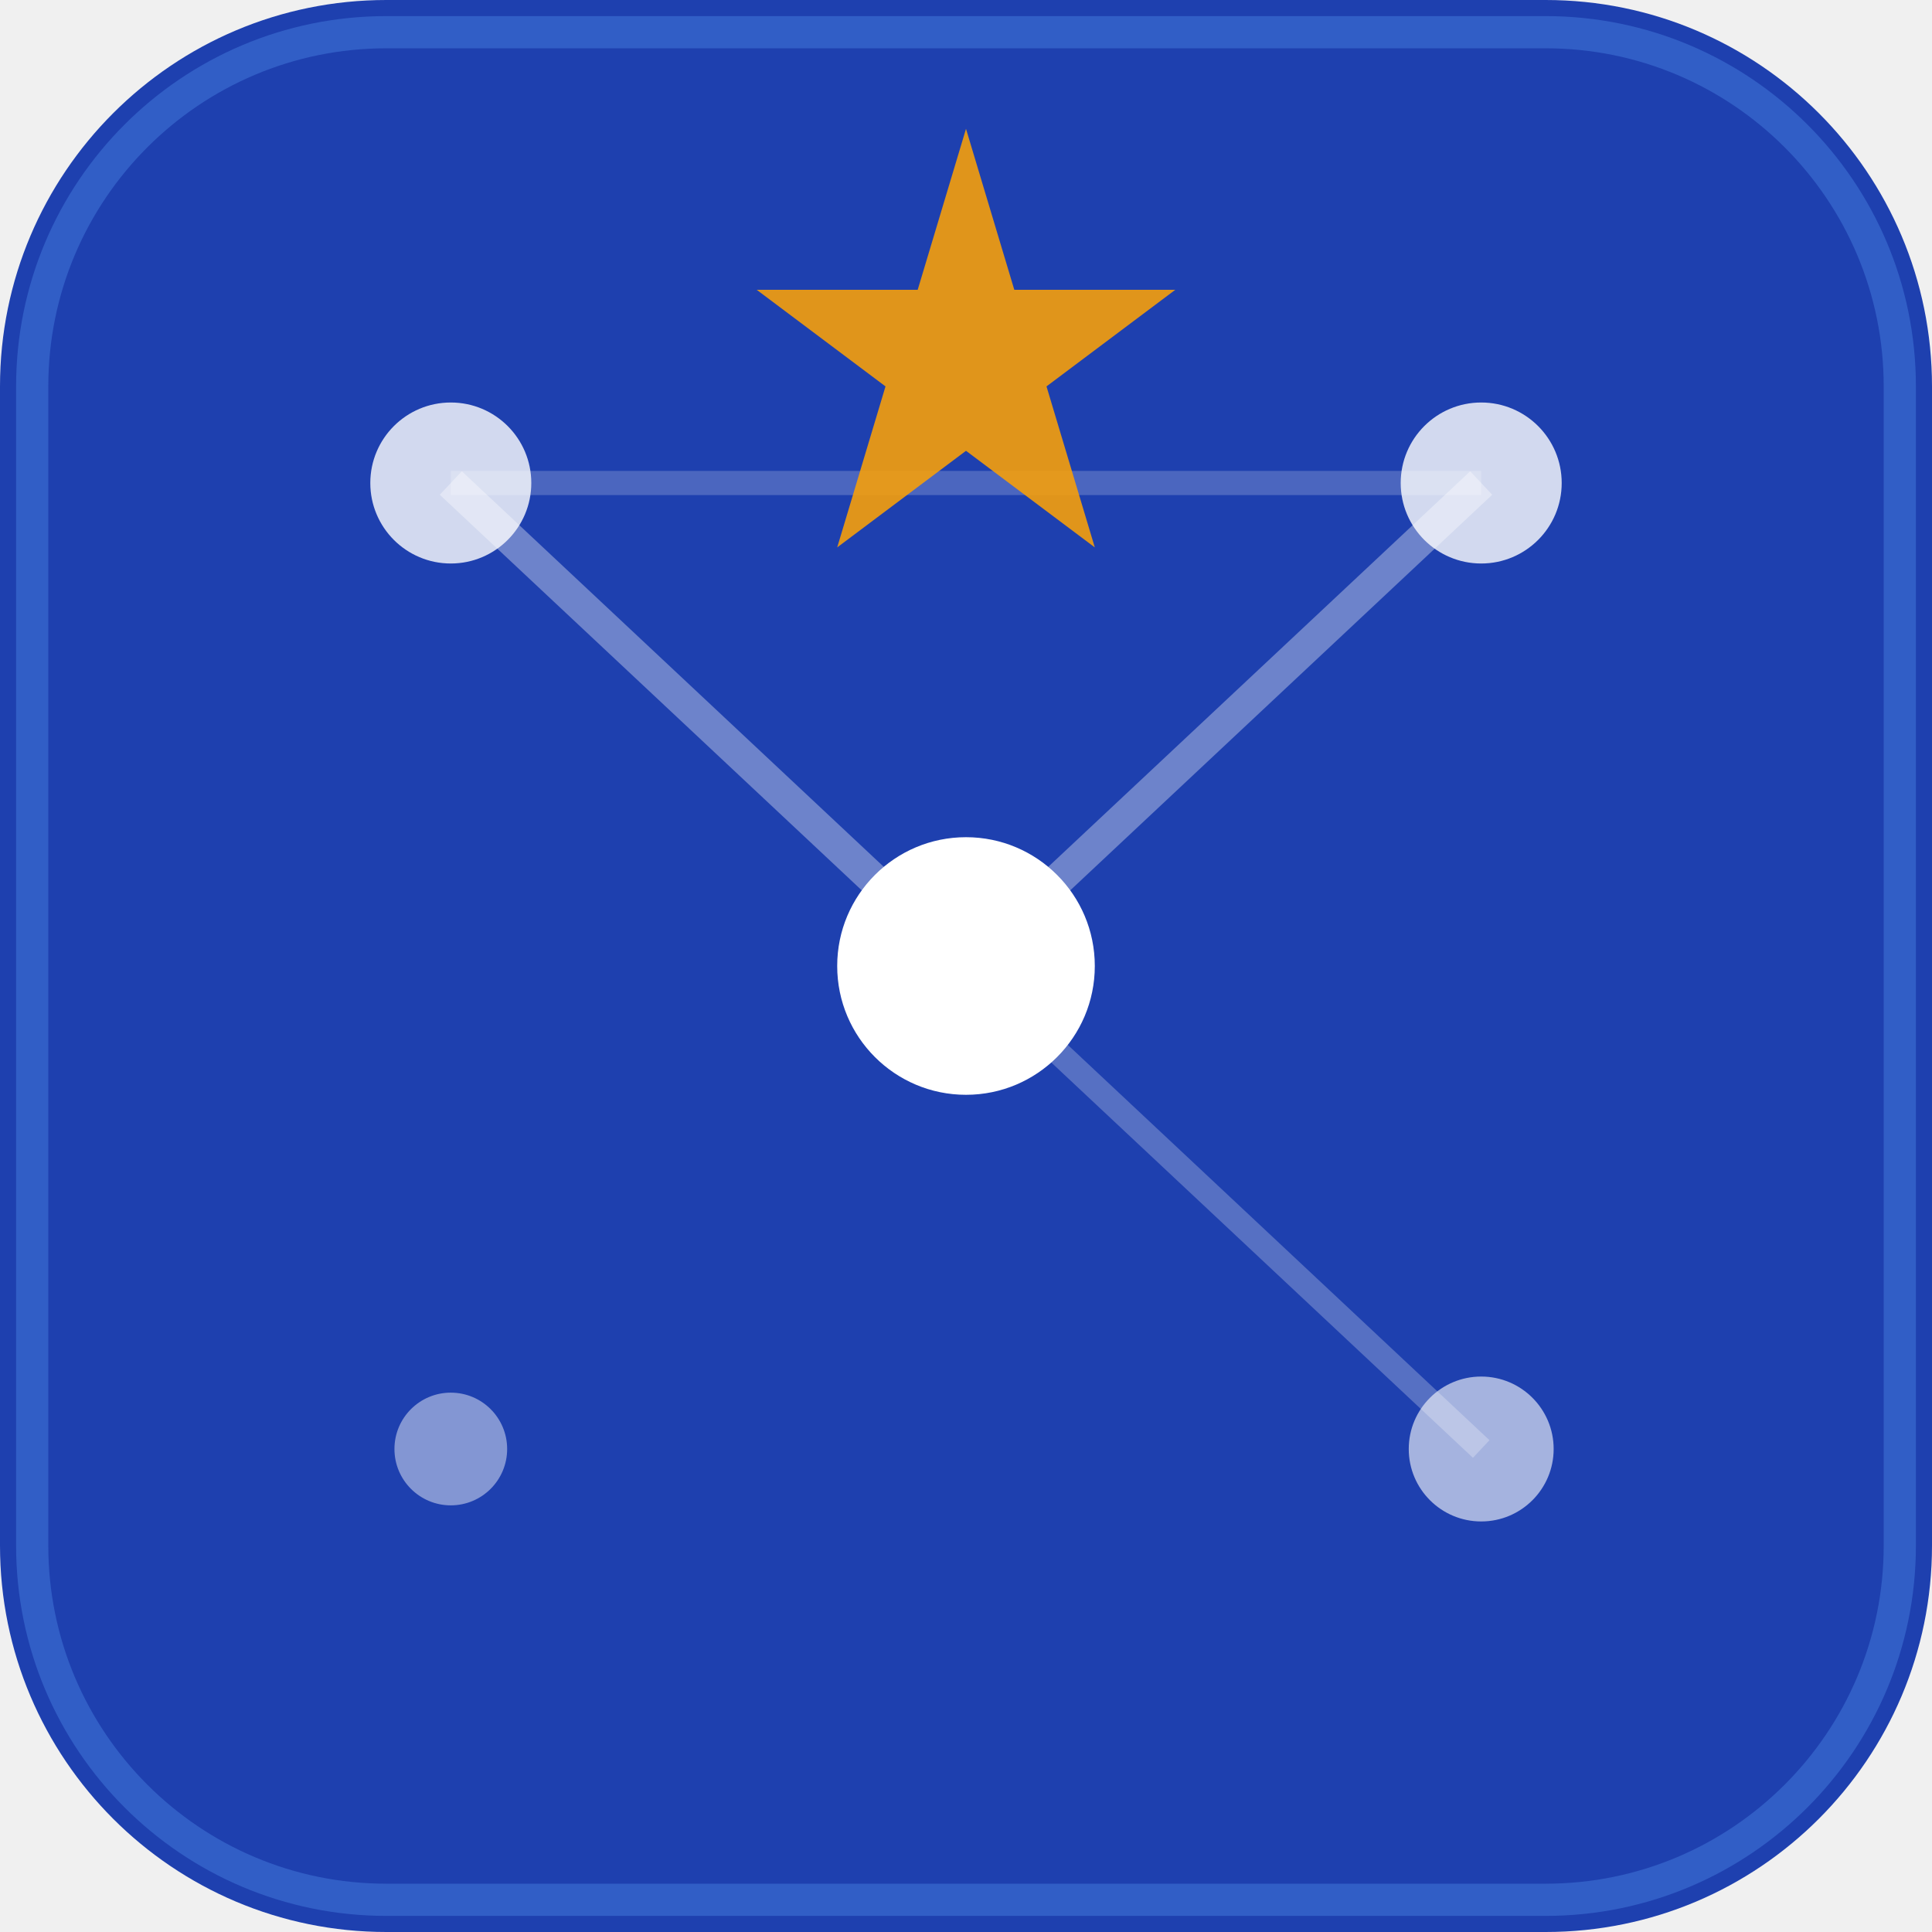
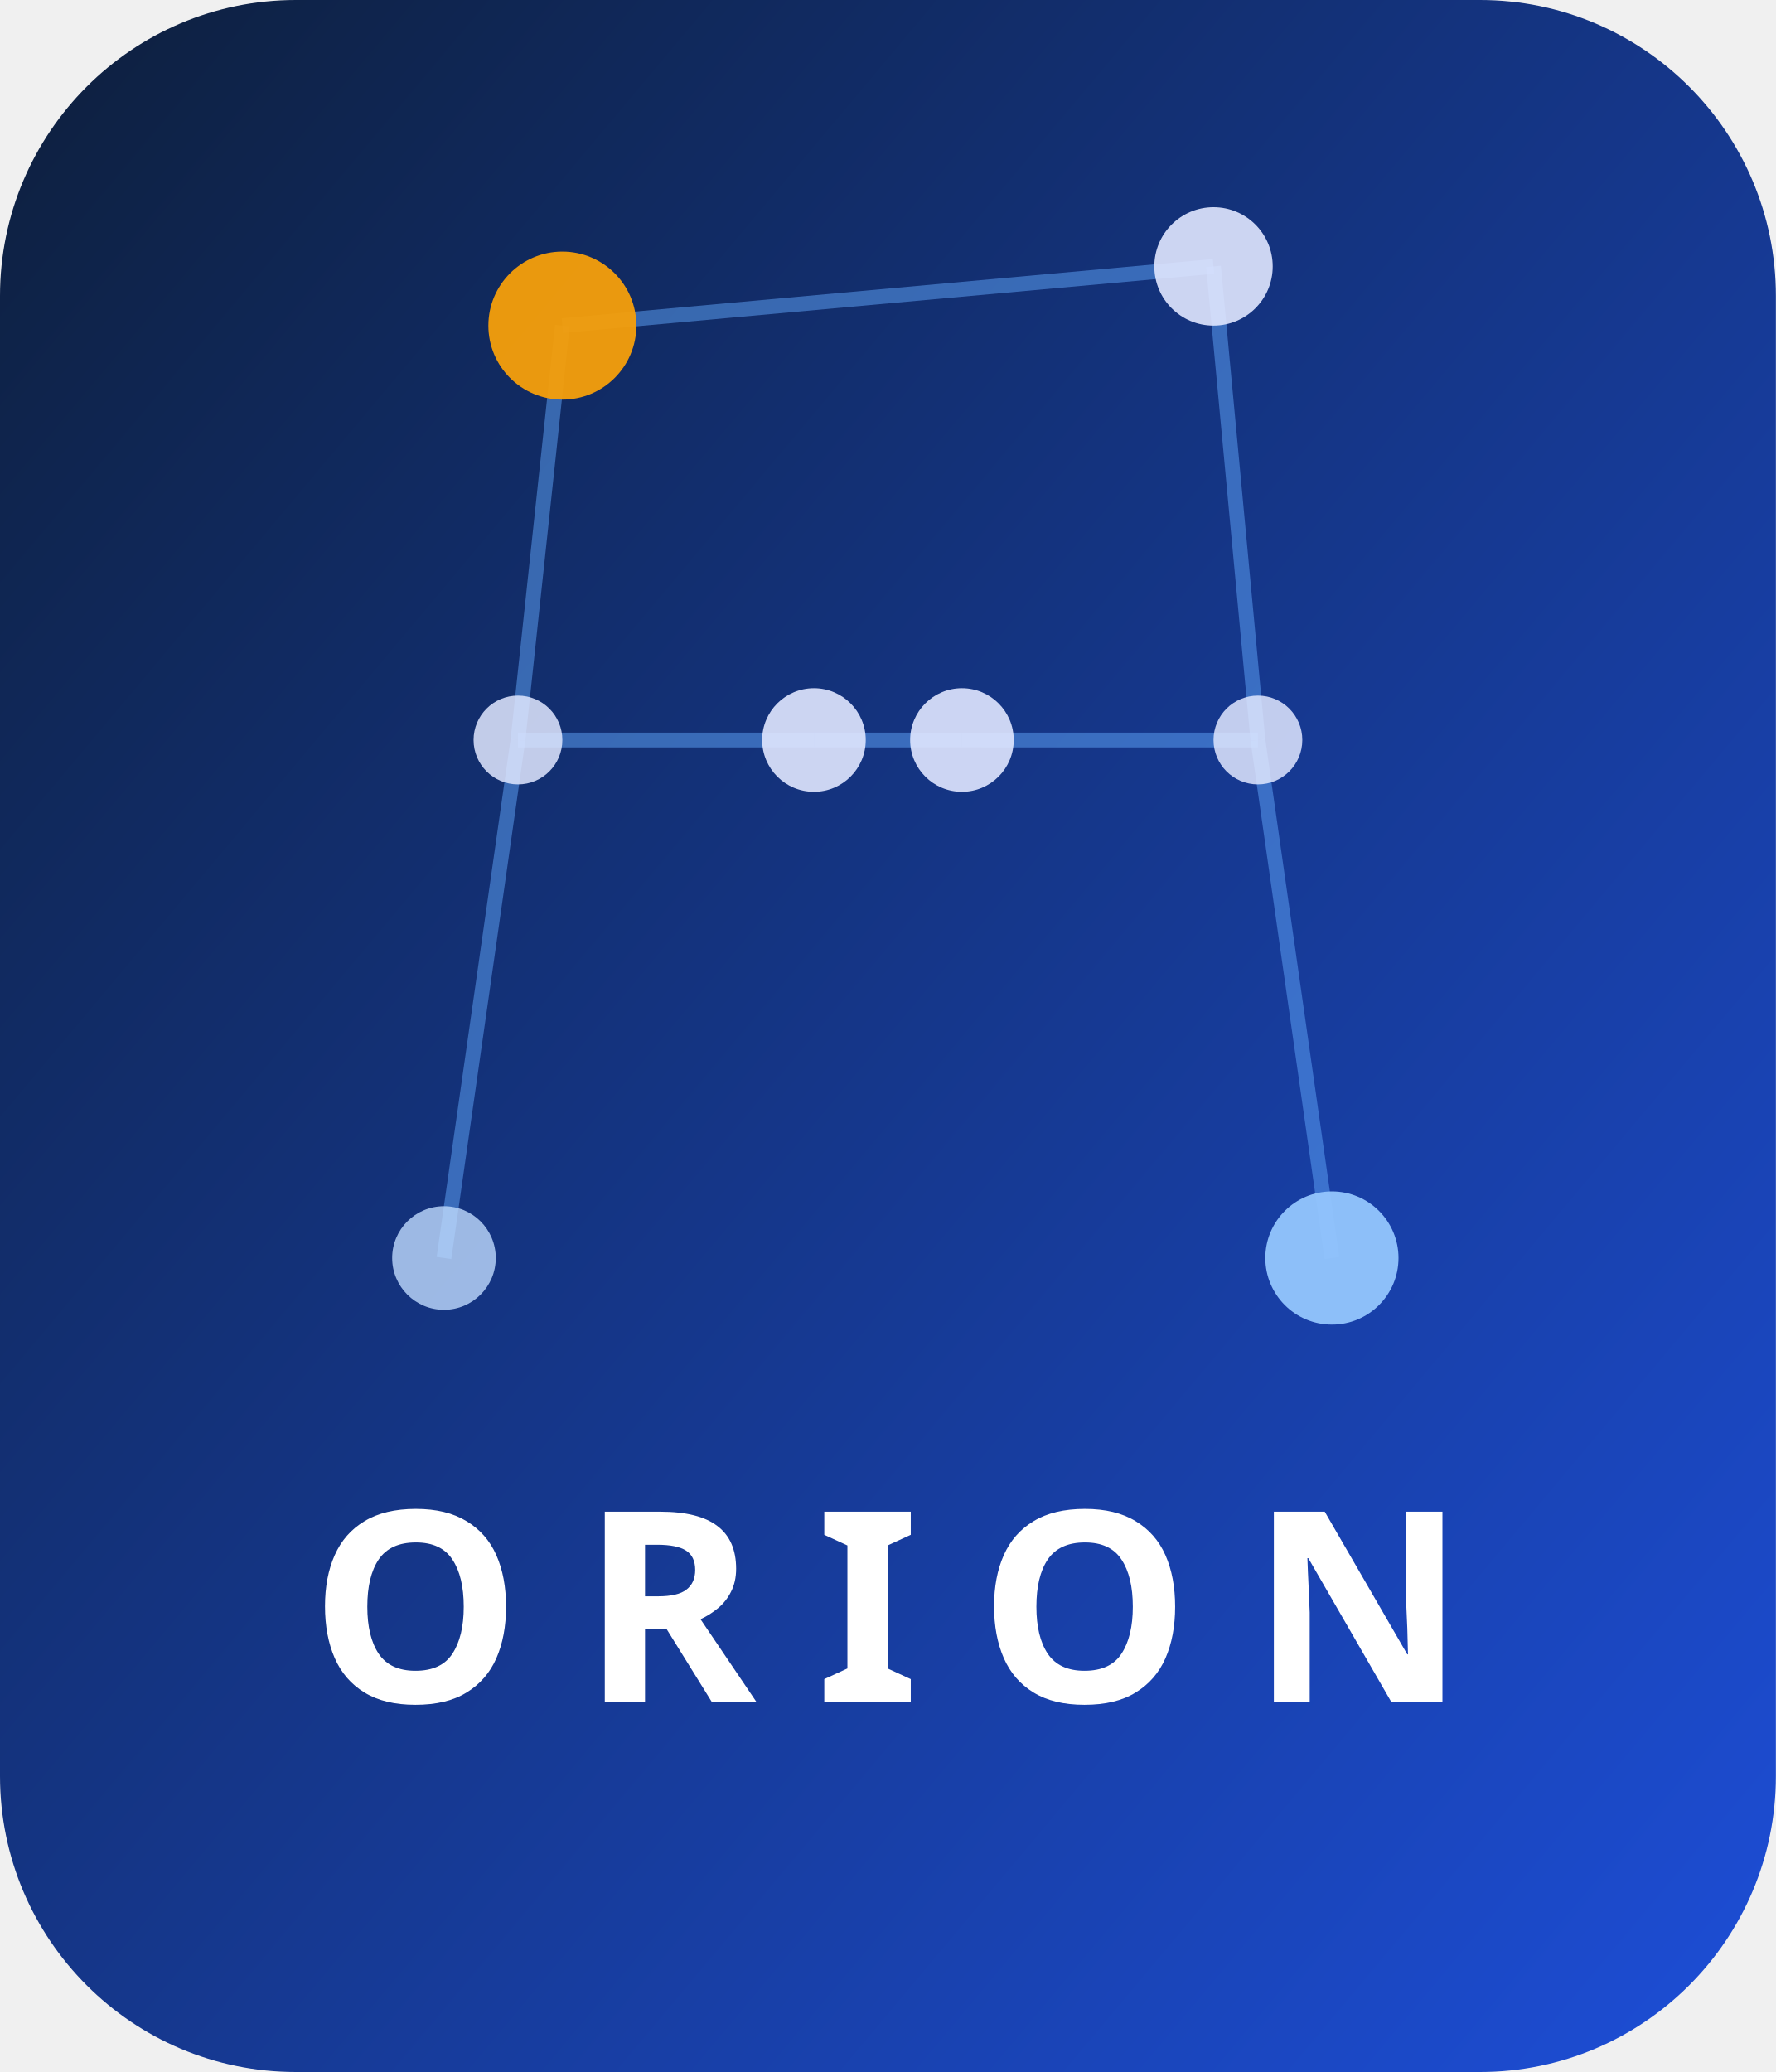
- <svg xmlns="http://www.w3.org/2000/svg" viewBox="0 0 120 120" width="120" height="120">
-   <rect width="120" height="120" rx="24" fill="#1e40af" />
-   <rect x="2" y="2" width="116" height="116" rx="22" fill="none" stroke="rgba(96,165,250,0.3)" stroke-width="2" />
-   <circle cx="60" cy="60" r="8" fill="white" />
-   <circle cx="28" cy="30" r="5" fill="rgba(255,255,255,.8)" />
-   <circle cx="92" cy="30" r="5" fill="rgba(255,255,255,.8)" />
-   <circle cx="92" cy="90" r="4.5" fill="rgba(255,255,255,.6)" />
-   <circle cx="28" cy="90" r="3.5" fill="rgba(255,255,255,.45)" />
-   <line x1="60" y1="60" x2="28" y2="30" stroke="rgba(255,255,255,.35)" stroke-width="2" />
-   <line x1="60" y1="60" x2="92" y2="30" stroke="rgba(255,255,255,.35)" stroke-width="2" />
-   <line x1="60" y1="60" x2="92" y2="90" stroke="rgba(255,255,255,.25)" stroke-width="1.5" />
-   <line x1="28" y1="30" x2="92" y2="30" stroke="rgba(255,255,255,.2)" stroke-width="1.5" />
-   <polygon points="60,8 63,18 73,18 65,24 68,34 60,28 52,34 55,24 47,18 57,18" fill="#f59e0b" opacity="0.9" />
+ <svg xmlns="http://www.w3.org/2000/svg" viewBox="0 0 120 140" width="120" height="140">
+   <defs>
+     <linearGradient id="bg" x1="0" y1="0" x2="1" y2="1">
+       <stop offset="0%" stop-color="#0d1f3c" />
+       <stop offset="100%" stop-color="#1d4ed8" />
+     </linearGradient>
+   </defs>
+   <rect width="120" height="140" rx="20" fill="url(#bg)" />
+   <line x1="82" y1="18" x2="38" y2="22" stroke="#60a5fa" stroke-width="1" opacity="0.5" />
+   <line x1="82" y1="18" x2="85" y2="50" stroke="#60a5fa" stroke-width="1" opacity="0.5" />
+   <line x1="38" y1="22" x2="35" y2="50" stroke="#60a5fa" stroke-width="1" opacity="0.5" />
+   <line x1="85" y1="50" x2="65" y2="50" stroke="#60a5fa" stroke-width="1" opacity="0.5" />
+   <line x1="65" y1="50" x2="55" y2="50" stroke="#60a5fa" stroke-width="1" opacity="0.5" />
+   <line x1="55" y1="50" x2="35" y2="50" stroke="#60a5fa" stroke-width="1" opacity="0.5" />
+   <line x1="85" y1="50" x2="90" y2="85" stroke="#60a5fa" stroke-width="1" opacity="0.5" />
+   <line x1="35" y1="50" x2="30" y2="85" stroke="#60a5fa" stroke-width="1" opacity="0.5" />
+   <circle cx="38" cy="22" r="5" fill="#f59e0b" opacity="0.95" />
+   <circle cx="82" cy="18" r="4" fill="#e0e7ff" opacity="0.9" />
+   <circle cx="35" cy="50" r="3" fill="#e0e7ff" opacity="0.85" />
+   <circle cx="55" cy="50" r="3.5" fill="#e0e7ff" opacity="0.9" />
+   <circle cx="65" cy="50" r="3.5" fill="#e0e7ff" opacity="0.9" />
+   <circle cx="85" cy="50" r="3" fill="#e0e7ff" opacity="0.85" />
+   <circle cx="90" cy="85" r="4.5" fill="#93c5fd" opacity="0.95" />
+   <circle cx="30" cy="85" r="3.5" fill="#bfdbfe" opacity="0.8" />
+   <text x="60" y="115" text-anchor="middle" font-family="sans-serif" font-weight="900" font-size="18" fill="white" letter-spacing="4">ORION</text>
</svg>
